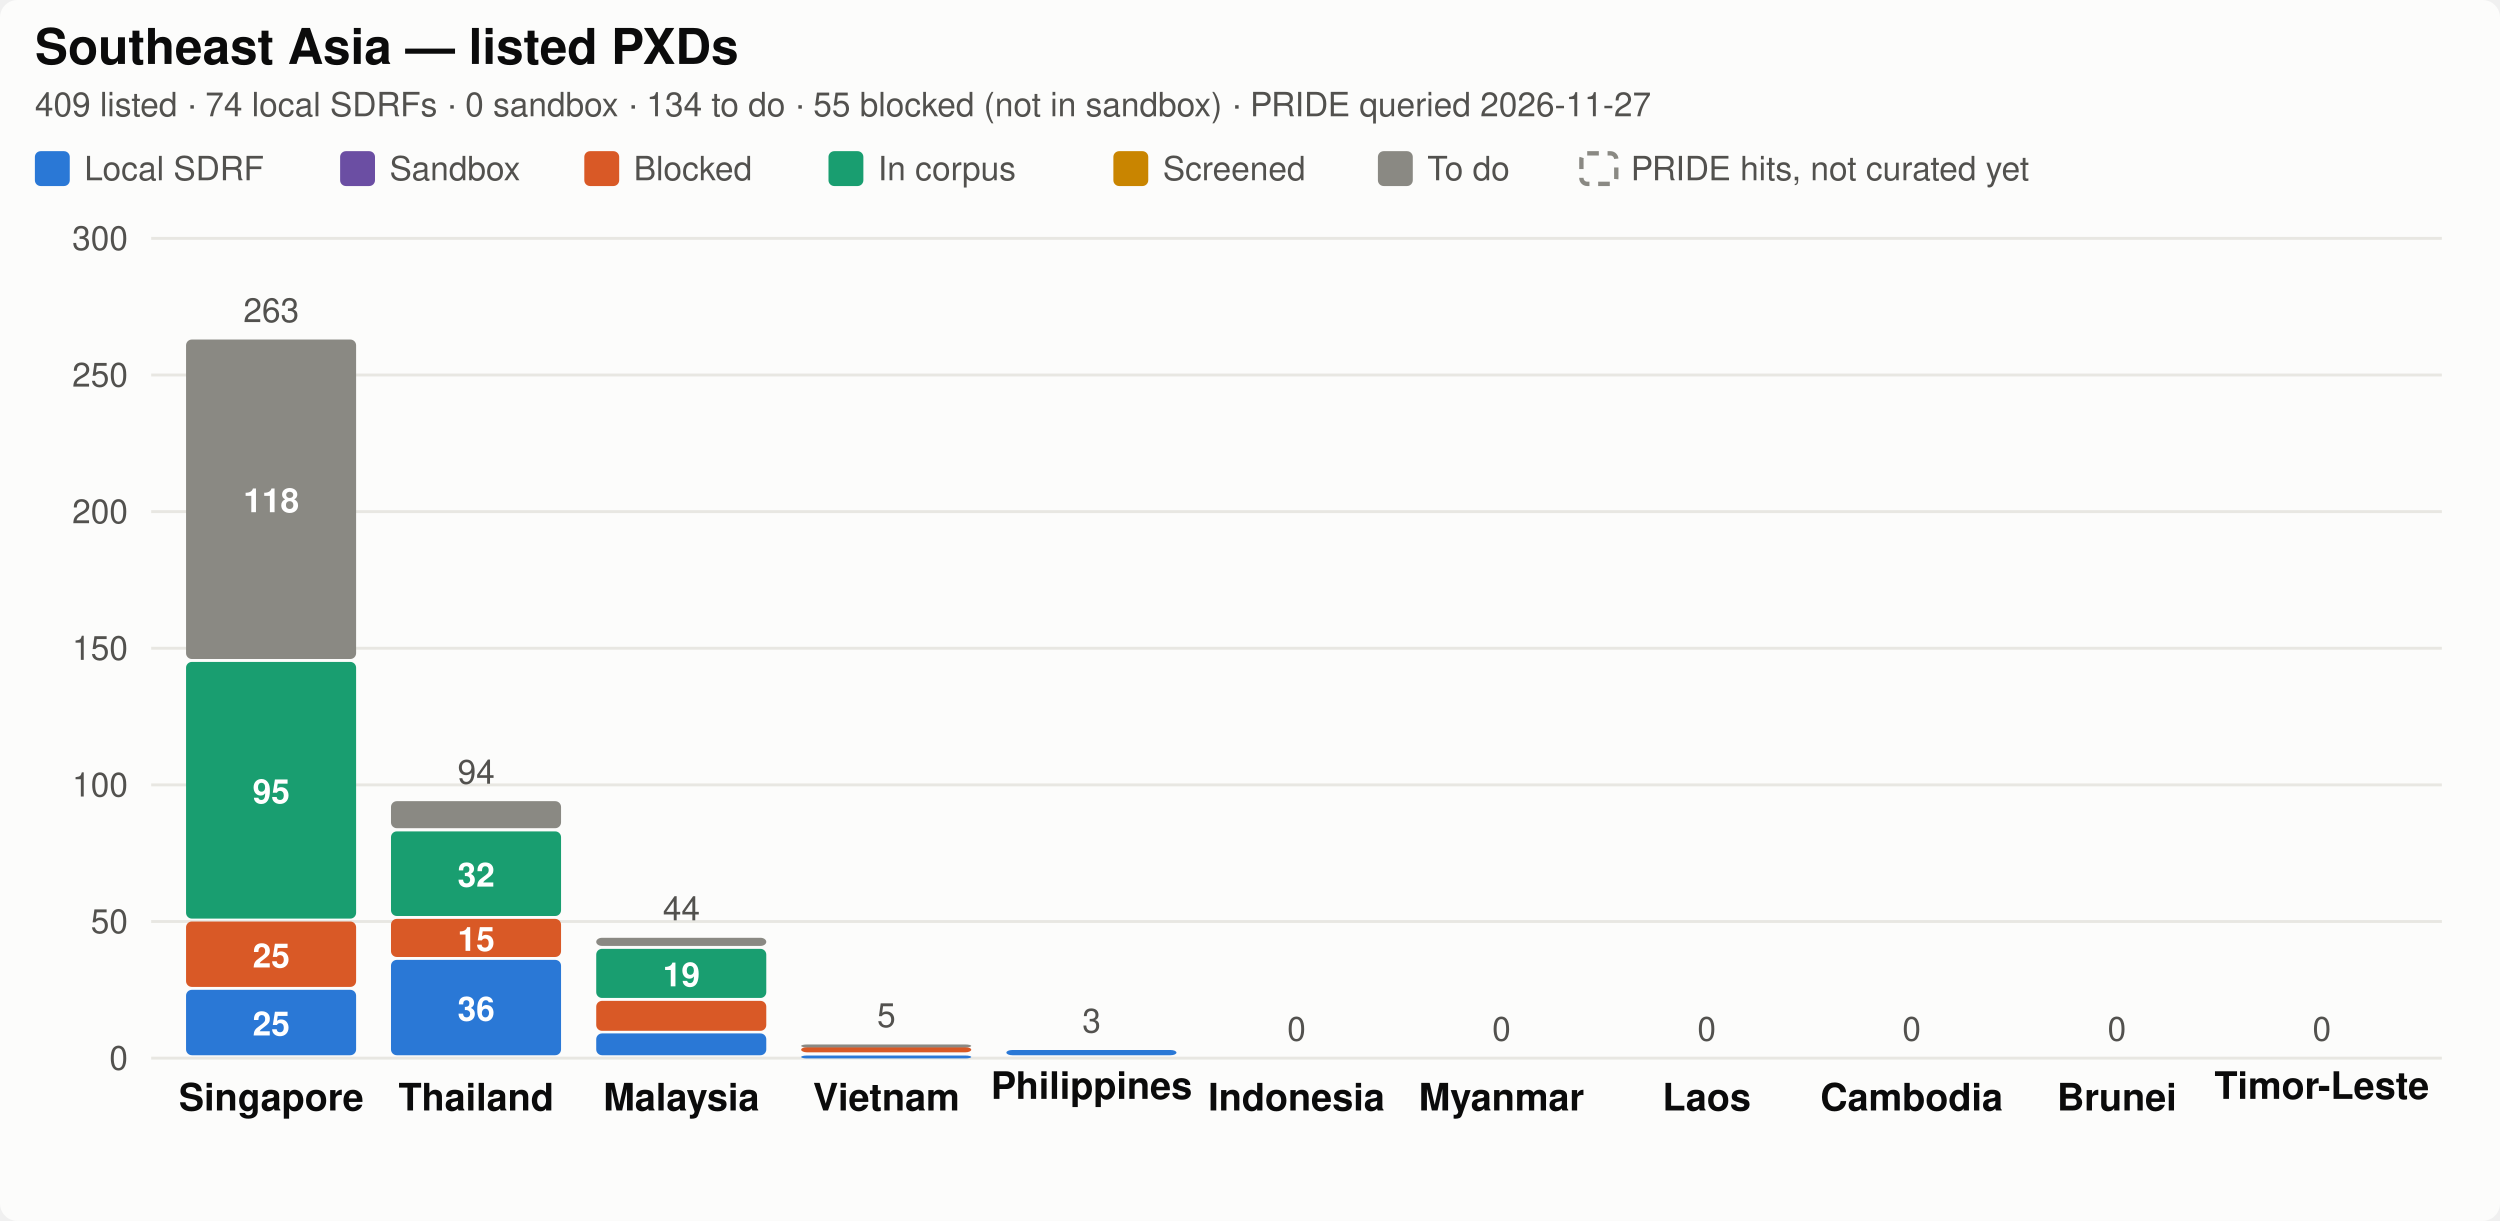
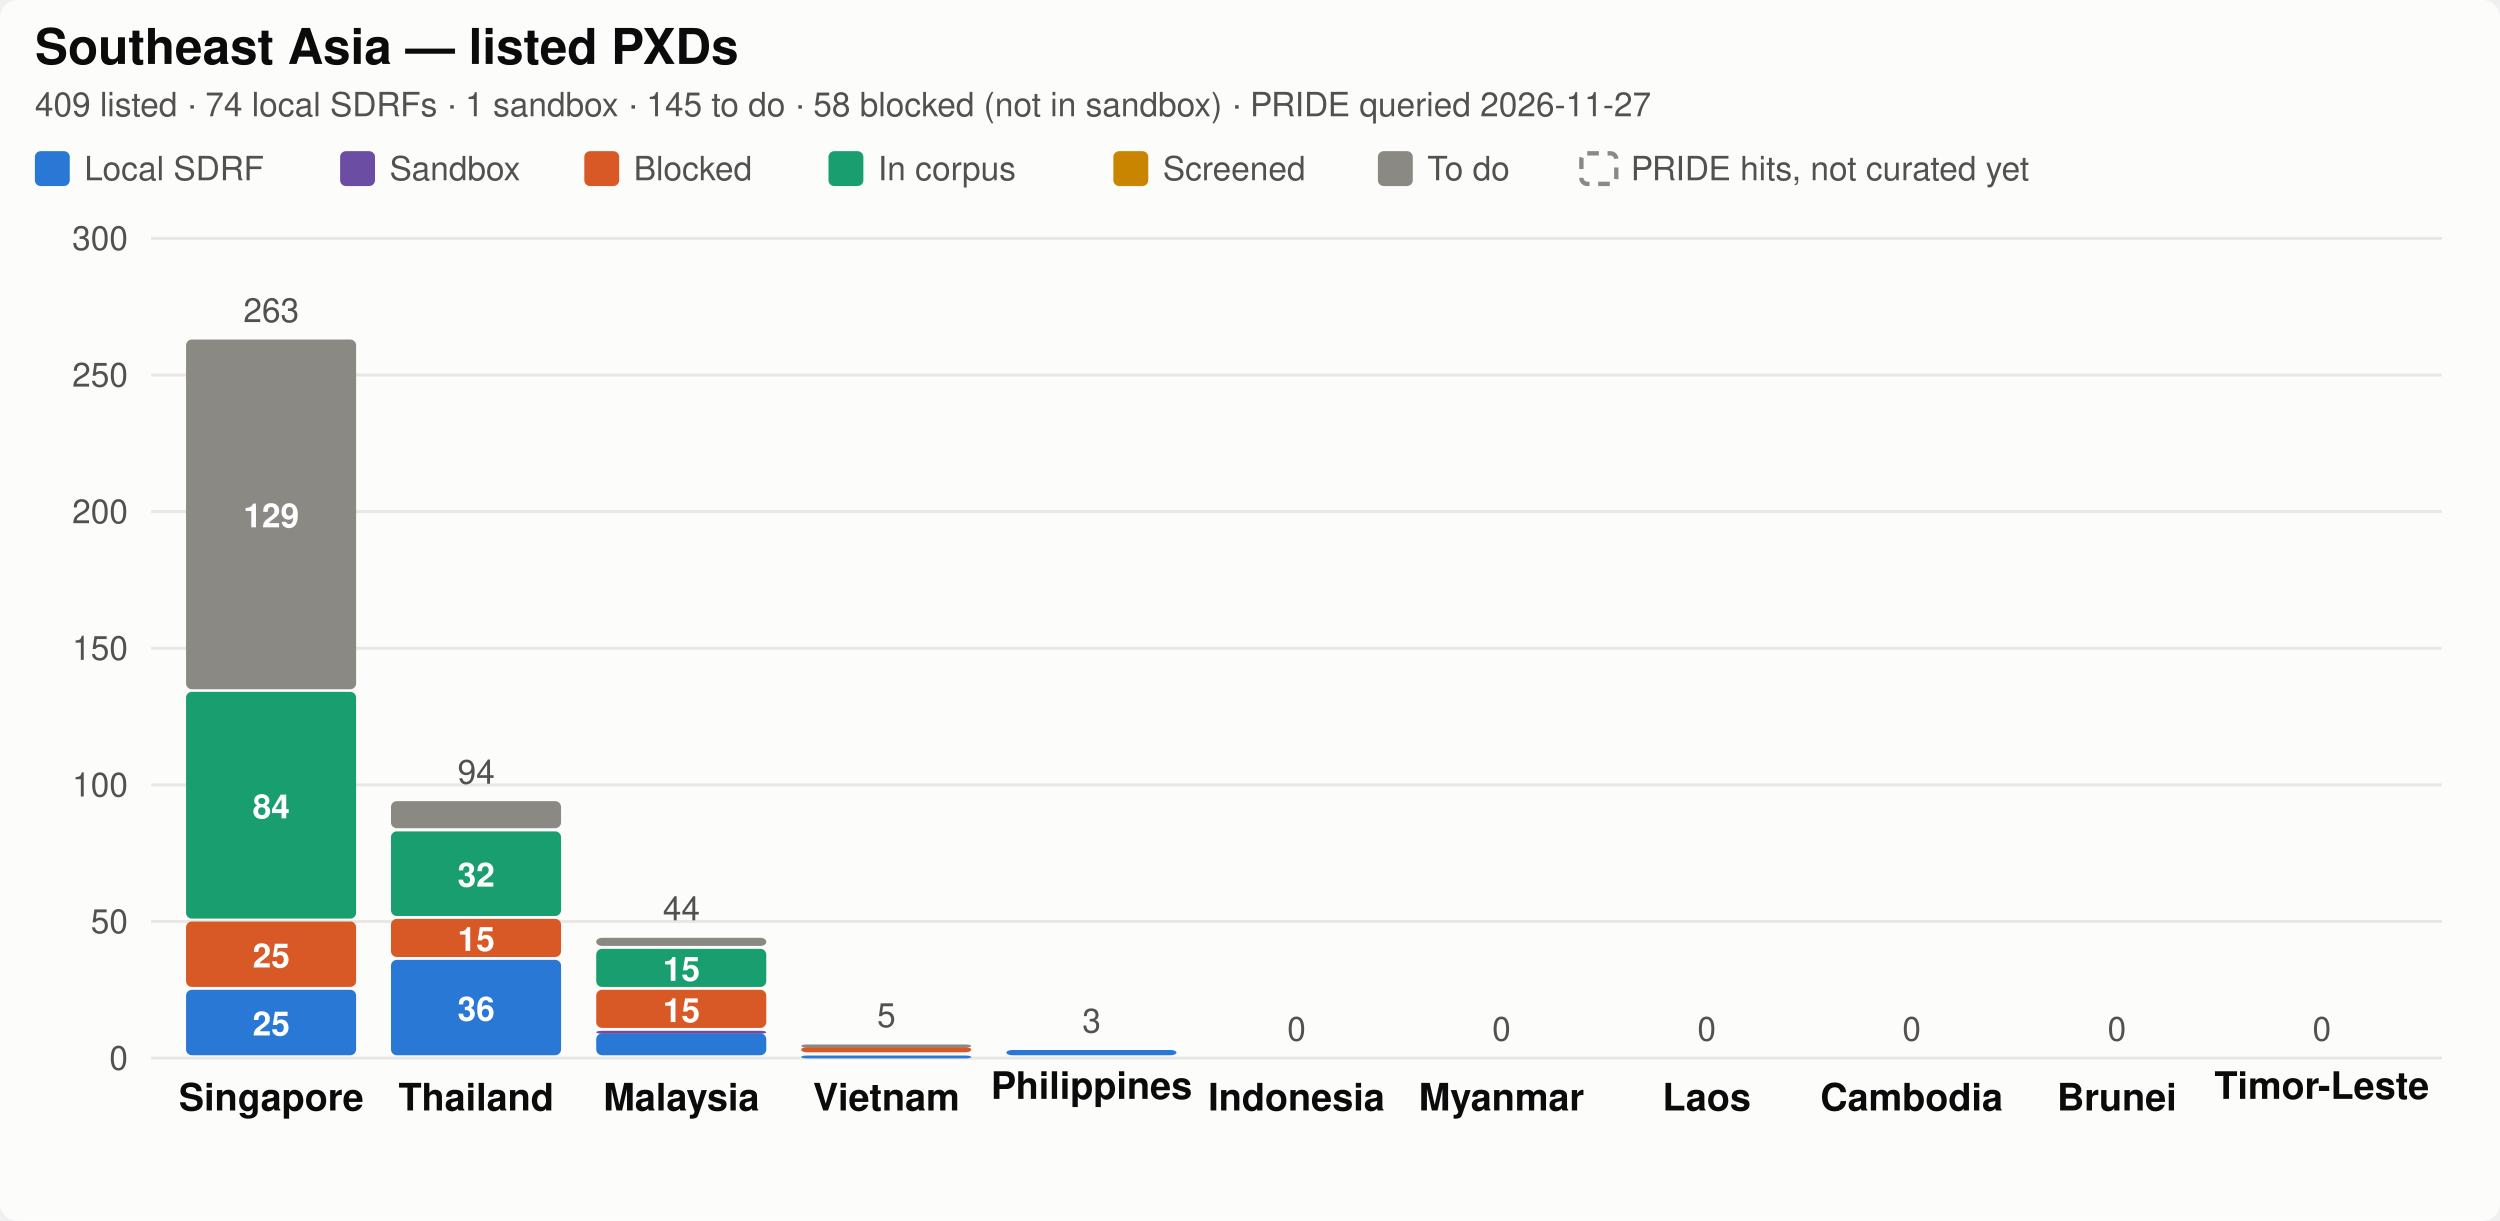
<svg xmlns="http://www.w3.org/2000/svg" width="860" height="420" viewBox="0 0 860 420" role="img" aria-label="Southeast Asia SDRF progress by country">
  <style>
  .bg { fill: #fcfcfb; }
  .title { fill: #0b0b0b; font-size: 17px; font-weight: 600; }
  .city { fill: #0b0b0b; font-size: 13px; font-weight: 600; }
  .sub, .legend, .total, .axis { fill: #52514e; font-size: 11.5px; }
  .seg { font-size: 11.5px; font-weight: 600; fill: #ffffff; font-variant-numeric: tabular-nums; }
  .uncurated { fill: none; stroke: #8a8983; stroke-width: 1.5; stroke-dasharray: 4 3; }
  .grid { stroke: #e8e7e2; stroke-width: 1; }
  text { font-family: -apple-system, "Segoe UI", Helvetica, Arial, sans-serif; }
  .c-annotated { fill: #2a78d6; }
  .c-sandbox { fill: #6b4ea3; }
  .c-blocked { fill: #d95926; }
  .c-in_corpus { fill: #199e70; }
  .c-screened { fill: #c98500; }
  .c-todo { fill: #8a8983; }

  @media (prefers-color-scheme: dark) {
    .bg { fill: #1a1a19; }
    .title, .city { fill: #ffffff; }
    .sub, .legend, .total, .axis { fill: #c3c2b7; }
    .uncurated { stroke: #8f8e86; }
    .grid { stroke: #3a3a37; }
    .c-annotated { fill: #3987e5; }
    .c-sandbox { fill: #7d5fb5; }
    .c-blocked { fill: #d95926; }
    .c-in_corpus { fill: #199e70; }
    .c-screened { fill: #c98500; }
    .c-todo { fill: #6b6a65; }
  }
</style>
  <rect class="bg" width="860" height="420" rx="6" />
  <text class="title" x="12" y="22">Southeast Asia — listed PXDs</text>
-   <text class="sub" x="12" y="40">409 listed · 74 local SDRFs · 0 sandbox · 134 to do · 55 blocked (not in sandbox) · PRIDE queried 2026-11-27</text>
+   <text class="sub" x="12" y="40">409 listed · 74 local SDRFs · 1 sandbox · 145 to do · 58 blocked (not in sandbox) · PRIDE queried 2026-11-27</text>
  <rect class="c-annotated" fill="#2a78d6" x="12.0" y="52.0" width="12" height="12" rx="2" />
  <text class="legend" x="29.0" y="62.0">Local SDRF</text>
  <rect class="c-sandbox" fill="#6b4ea3" x="117.0" y="52.0" width="12" height="12" rx="2" />
  <text class="legend" x="134.0" y="62.0">Sandbox</text>
  <rect class="c-blocked" fill="#d95926" x="201.0" y="52.0" width="12" height="12" rx="2" />
  <text class="legend" x="218.0" y="62.0">Blocked</text>
  <rect class="c-in_corpus" fill="#199e70" x="285.0" y="52.0" width="12" height="12" rx="2" />
  <text class="legend" x="302.0" y="62.0">In corpus</text>
  <rect class="c-screened" fill="#c98500" x="383.0" y="52.0" width="12" height="12" rx="2" />
  <text class="legend" x="400.0" y="62.0">Screened</text>
  <rect class="c-todo" fill="#8a8983" x="474.0" y="52.0" width="12" height="12" rx="2" />
  <text class="legend" x="491.0" y="62.0">To do</text>
  <rect class="uncurated" fill="none" stroke="#8a8983" x="544.0" y="52.75" width="12" height="10.5" rx="2" />
  <text class="legend" x="561.0" y="62.0">PRIDE hits, not curated yet</text>
  <line class="grid" x1="52" y1="364.0" x2="840" y2="364.0" />
  <text class="axis" x="44" y="368.0" text-anchor="end">0</text>
  <line class="grid" x1="52" y1="317.0" x2="840" y2="317.0" />
  <text class="axis" x="44" y="321.0" text-anchor="end">50</text>
  <line class="grid" x1="52" y1="270.0" x2="840" y2="270.0" />
  <text class="axis" x="44" y="274.0" text-anchor="end">100</text>
  <line class="grid" x1="52" y1="223.0" x2="840" y2="223.0" />
  <text class="axis" x="44" y="227.0" text-anchor="end">150</text>
  <line class="grid" x1="52" y1="176.0" x2="840" y2="176.0" />
  <text class="axis" x="44" y="180.0" text-anchor="end">200</text>
  <line class="grid" x1="52" y1="129.0" x2="840" y2="129.0" />
  <text class="axis" x="44" y="133.0" text-anchor="end">250</text>
  <line class="grid" x1="52" y1="82.0" x2="840" y2="82.0" />
  <text class="axis" x="44" y="86.0" text-anchor="end">300</text>
  <rect class="c-annotated" fill="#2a78d6" x="64.0" y="340.5" width="58.5" height="22.5" rx="2" />
  <text class="seg" x="93.3" y="356.2" text-anchor="middle">25</text>
  <rect class="c-blocked" fill="#d95926" x="64.0" y="317.0" width="58.5" height="22.5" rx="2" />
  <text class="seg" x="93.3" y="332.8" text-anchor="middle">25</text>
-   <rect class="c-in_corpus" fill="#199e70" x="64.0" y="227.7" width="58.5" height="88.3" rx="2" />
-   <text class="seg" x="93.3" y="276.3" text-anchor="middle">95</text>
-   <rect class="c-todo" fill="#8a8983" x="64.0" y="116.8" width="58.5" height="109.9" rx="2" />
-   <text class="seg" x="93.3" y="176.2" text-anchor="middle">118</text>
+   <rect class="c-in_corpus" fill="#199e70" x="64.0" y="238.0" width="58.5" height="78.0" rx="2" />
+   <text class="seg" x="93.3" y="281.5" text-anchor="middle">84</text>
+   <rect class="c-todo" fill="#8a8983" x="64.0" y="116.8" width="58.5" height="120.3" rx="2" />
+   <text class="seg" x="93.3" y="181.4" text-anchor="middle">129</text>
  <text class="total" x="93.3" y="110.8" text-anchor="middle">263</text>
  <text class="city" x="93.3" y="382.0" text-anchor="middle">Singapore</text>
  <rect class="c-annotated" fill="#2a78d6" x="134.5" y="330.2" width="58.5" height="32.8" rx="2" />
  <text class="seg" x="163.8" y="351.1" text-anchor="middle">36</text>
  <rect class="c-blocked" fill="#d95926" x="134.5" y="316.1" width="58.5" height="13.1" rx="2" />
  <text class="seg" x="163.8" y="327.1" text-anchor="middle">15</text>
  <rect class="c-in_corpus" fill="#199e70" x="134.5" y="286.0" width="58.5" height="29.1" rx="2" />
  <text class="seg" x="163.8" y="305.0" text-anchor="middle">32</text>
  <rect class="c-todo" fill="#8a8983" x="134.5" y="275.6" width="58.5" height="9.3" rx="2" />
  <text class="total" x="163.8" y="269.6" text-anchor="middle">94</text>
  <text class="city" x="163.8" y="382.0" text-anchor="middle">Thailand</text>
  <rect class="c-annotated" fill="#2a78d6" x="205.1" y="355.5" width="58.5" height="7.5" rx="2" />
-   <rect class="c-blocked" fill="#d95926" x="205.1" y="344.3" width="58.5" height="10.3" rx="2" />
-   <rect class="c-in_corpus" fill="#199e70" x="205.1" y="326.4" width="58.5" height="16.9" rx="2" />
-   <text class="seg" x="234.4" y="339.3" text-anchor="middle">19</text>
+   <rect class="c-sandbox" fill="#6b4ea3" x="205.1" y="354.6" width="58.5" height="1.0" rx="2" />
+   <rect class="c-blocked" fill="#d95926" x="205.1" y="340.5" width="58.5" height="13.1" rx="2" />
+   <text class="seg" x="234.4" y="351.6" text-anchor="middle">15</text>
+   <rect class="c-in_corpus" fill="#199e70" x="205.1" y="326.4" width="58.5" height="13.1" rx="2" />
+   <text class="seg" x="234.4" y="337.4" text-anchor="middle">15</text>
  <rect class="c-todo" fill="#8a8983" x="205.1" y="322.6" width="58.5" height="2.8" rx="2" />
  <text class="total" x="234.4" y="316.6" text-anchor="middle">44</text>
  <text class="city" x="234.4" y="382.0" text-anchor="middle">Malaysia</text>
  <rect class="c-annotated" fill="#2a78d6" x="275.6" y="363.1" width="58.5" height="1.0" rx="2" />
  <rect class="c-blocked" fill="#d95926" x="275.6" y="360.2" width="58.5" height="1.8" rx="2" />
  <rect class="c-todo" fill="#8a8983" x="275.6" y="359.3" width="58.5" height="1.0" rx="2" />
  <text class="total" x="304.9" y="353.3" text-anchor="middle">5</text>
  <text class="city" x="304.9" y="382.0" text-anchor="middle">Vietnam</text>
  <rect class="c-annotated" fill="#2a78d6" x="346.2" y="361.2" width="58.5" height="1.8" rx="2" />
  <text class="total" x="375.5" y="355.2" text-anchor="middle">3</text>
  <text class="city" x="375.5" y="378.0" text-anchor="middle" font-size="10">Philippines</text>
  <text class="total" x="446.0" y="358.0" text-anchor="middle">0</text>
  <text class="city" x="446.0" y="382.0" text-anchor="middle">Indonesia</text>
  <text class="total" x="516.5" y="358.0" text-anchor="middle">0</text>
  <text class="city" x="516.5" y="382.0" text-anchor="middle">Myanmar</text>
  <text class="total" x="587.1" y="358.0" text-anchor="middle">0</text>
  <text class="city" x="587.1" y="382.0" text-anchor="middle">Laos</text>
  <text class="total" x="657.6" y="358.0" text-anchor="middle">0</text>
  <text class="city" x="657.6" y="382.0" text-anchor="middle">Cambodia</text>
  <text class="total" x="728.2" y="358.0" text-anchor="middle">0</text>
  <text class="city" x="728.2" y="382.0" text-anchor="middle">Brunei</text>
  <text class="total" x="798.7" y="358.0" text-anchor="middle">0</text>
  <text class="city" x="798.7" y="378.0" text-anchor="middle" font-size="10">Timor-Leste</text>
</svg>
